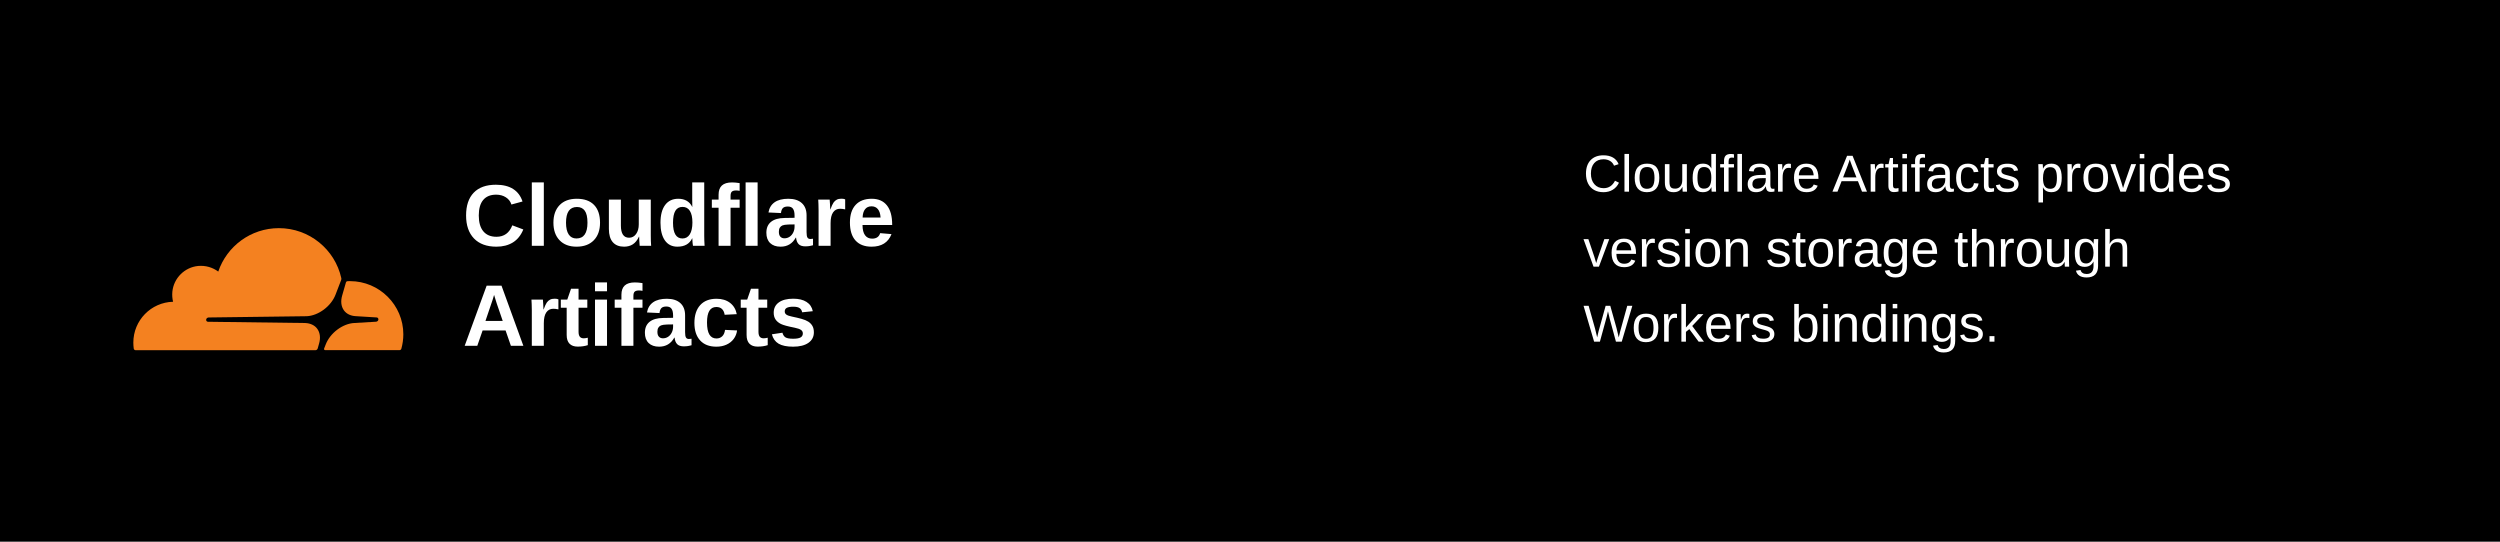
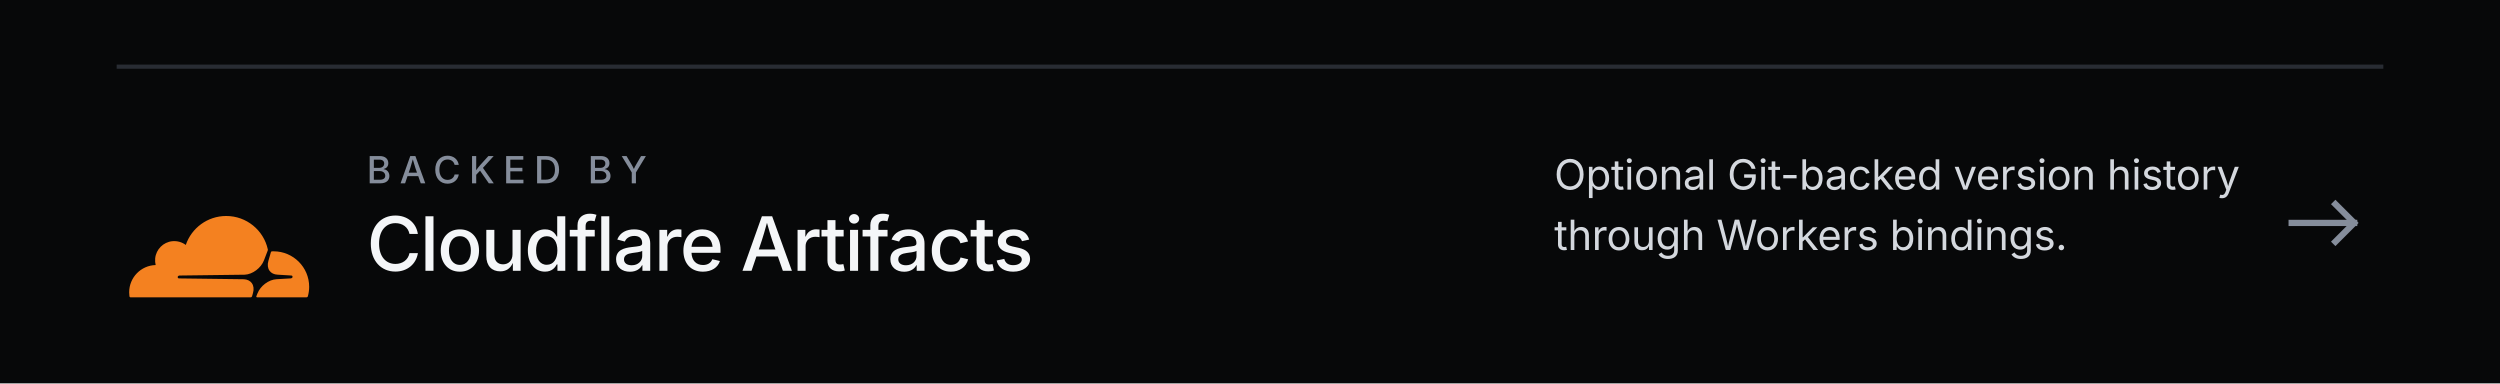
- <svg xmlns="http://www.w3.org/2000/svg" width="1200" height="260" viewBox="0 0 1200 260" role="img" aria-labelledby="title description">
-   <rect width="1200" height="260" fill="#000000" />
-   <g transform="translate(64 74) scale(5.4)" fill="#f48120" aria-hidden="true">
+ <svg xmlns="http://www.w3.org/2000/svg" width="1200" height="184" viewBox="0 0 1200 184" role="img" aria-labelledby="title description">
+   <rect width="1200" height="184" fill="#070809" />
+   <path d="M56 32H1144" stroke="#282c33" stroke-width="2" />
+   <g transform="translate(62 80) scale(3.6)" fill="#f48120" aria-hidden="true">
    <path d="M16.509 16.845c.147-.507.091-.971-.155-1.315-.225-.316-.605-.499-1.062-.52l-8.659-.112a.156.156 0 0 1-.133-.071c-.028-.042-.035-.099-.021-.155.028-.084.112-.148.204-.156l8.736-.112c1.035-.049 2.16-.887 2.554-1.914l.499-1.301c.021-.056.029-.113.015-.168-.562-2.546-2.835-4.445-5.55-4.445-2.504 0-4.628 1.618-5.388 3.861-.493-.366-1.119-.562-1.794-.499-1.203.119-2.167 1.083-2.286 2.286-.028.31-.007.613.064.894C1.568 13.171 0 14.775 0 16.752c0 .175.014.351.035.527.014.083.084.147.169.147h15.981c.091 0 .176-.065.203-.155l.12-.427zm2.757-5.563c-.077 0-.161 0-.238.011-.057 0-.105.042-.127.098l-.338 1.174c-.147.507-.092.971.154 1.316.226.316.606.498 1.062.519l1.844.113c.056 0 .105.026.133.07.028.043.035.107.021.156-.028.084-.113.148-.204.155l-1.921.112c-1.041.049-2.158.887-2.553 1.914l-.141.358c-.028.071.021.142.099.142h6.598c.077 0 .147-.049.169-.126.112-.408.176-.837.176-1.28 0-2.603-2.125-4.727-4.734-4.727" />
  </g>
-   <text x="222" y="118" fill="#ffffff" font-family="Arial, Helvetica, sans-serif" font-size="42" font-weight="700">Cloudflare</text>
-   <text x="222" y="166" fill="#ffffff" font-family="Arial, Helvetica, sans-serif" font-size="42" font-weight="700">Artifacts</text>
-   <text x="760" y="92" fill="#ffffff" font-family="Arial, Helvetica, sans-serif" font-size="25" font-weight="500">
-     <tspan x="760" dy="0">Cloudflare Artifacts provides</tspan>
-     <tspan x="760" dy="36">version storage through</tspan>
-     <tspan x="760" dy="36">Workers bindings.</tspan>
-   </text>
+   <g font-family="ui-sans-serif, -apple-system, BlinkMacSystemFont, 'Segoe UI', sans-serif">
+     <text x="176" y="88" fill="#858d9b" font-size="18" font-weight="500" letter-spacing="4">BACKED BY</text>
+     <text x="176" y="130" fill="#f4f6f8" font-size="36" font-weight="450" letter-spacing="-0.8">Cloudflare Artifacts</text>
+     <text x="746" y="91" fill="#d4d8de" font-size="20" font-weight="400" letter-spacing="-0.15">
+       <tspan x="746" dy="0">Optional Git-backed version history</tspan>
+       <tspan x="746" dy="29">through Workers bindings.</tspan>
+     </text>
+   </g>
+   <g transform="translate(1100 107)" fill="none" stroke="#858d9b" stroke-linecap="square" stroke-linejoin="miter" stroke-width="3" aria-hidden="true">
+     <path d="M0 0H30" />
+     <path d="m21-9 9 9-9 9" />
+   </g>
</svg>
